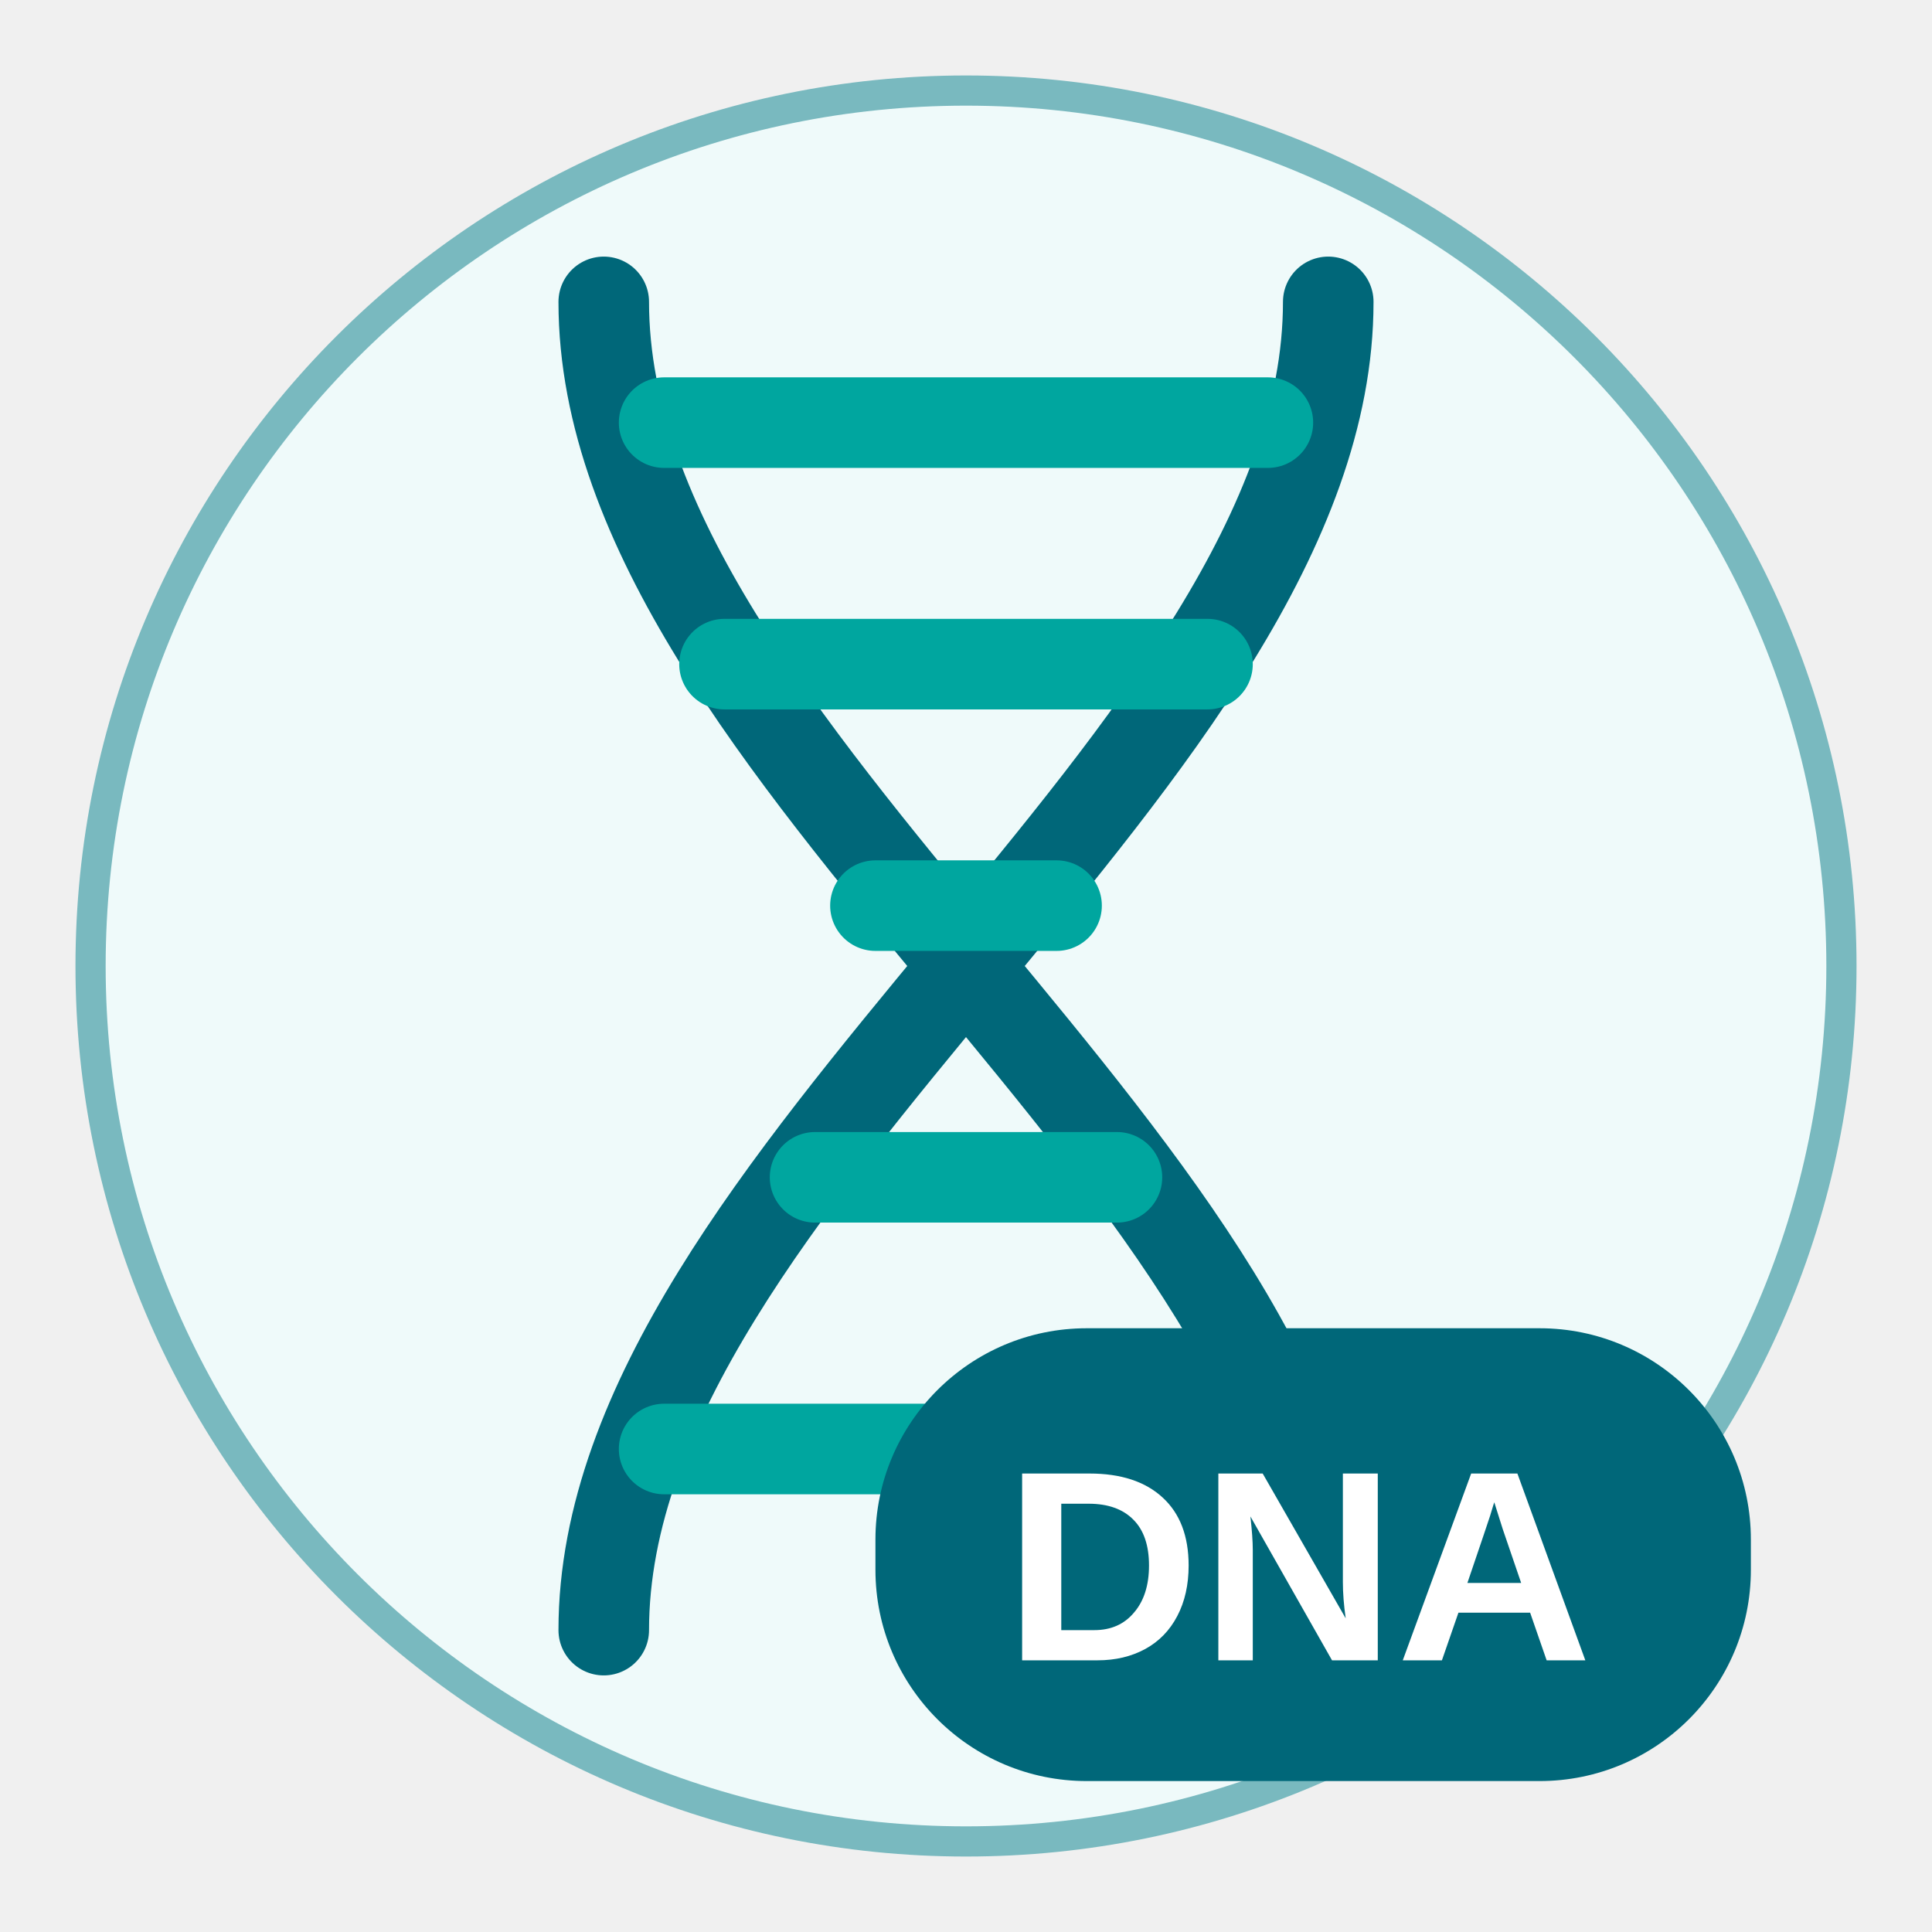
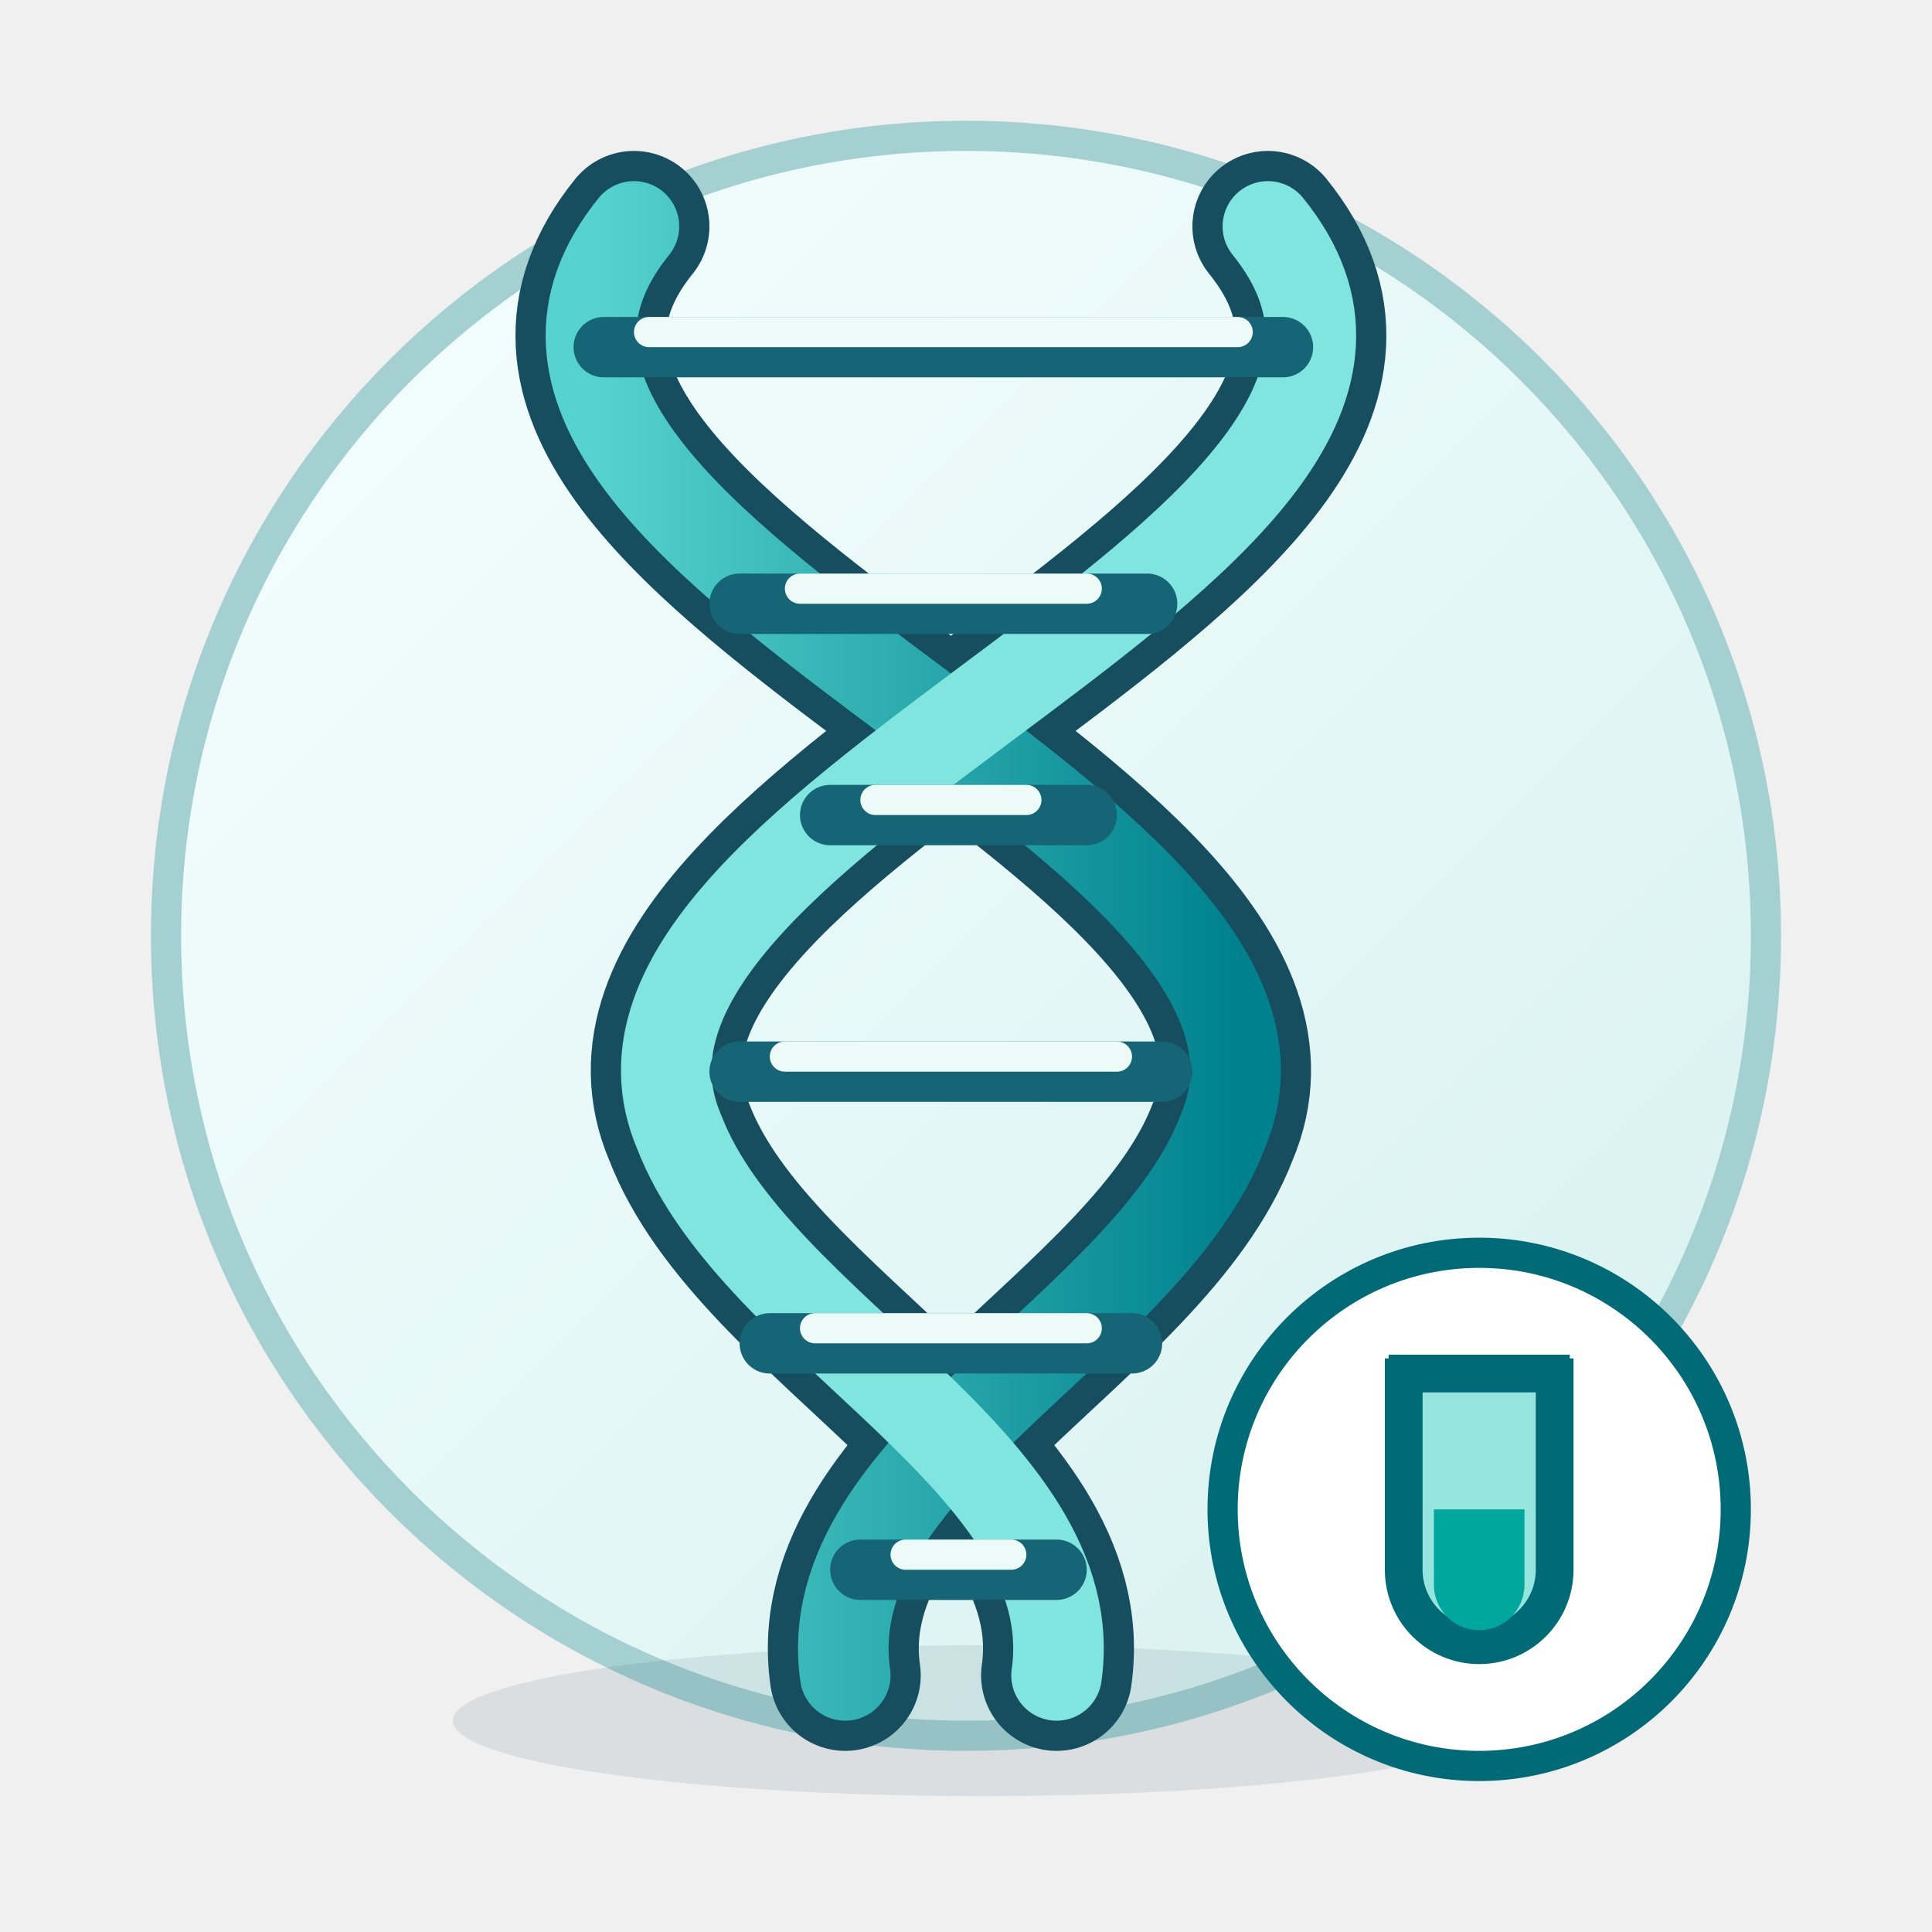
- <svg xmlns="http://www.w3.org/2000/svg" viewBox="0 0 64 64">
-   <circle cx="32" cy="32" r="29" fill="#effafa" stroke="#79b9bf" />
-   <g fill="none" stroke="#006779" stroke-width="3" stroke-linecap="round">
-     <path d="M20 10c0 15 24 29 24 44M44 10c0 15-24 29-24 44" />
-     <path d="M22 14h20M24 22h16M29 30h6M27 39h10M22 48h20" stroke="#00a69f" />
+ <svg xmlns="http://www.w3.org/2000/svg" viewBox="0 0 128 128">
+   <defs>
+     <linearGradient id="a" x2="1" y2="1">
+       <stop stop-color="#f6ffff" />
+       <stop offset="1" stop-color="#d6f0ef" />
+     </linearGradient>
+     <linearGradient id="b">
+       <stop stop-color="#56d3ce" />
+       <stop offset="1" stop-color="#00828e" />
+     </linearGradient>
+   </defs>
+   <circle cx="64" cy="62" r="53" fill="url(#a)" stroke="#a4d0d2" stroke-width="2" />
+   <ellipse cx="65" cy="114" rx="35" ry="5" fill="#153f50" opacity=".1" />
+   <g stroke="#164e60" stroke-linecap="round" stroke-linejoin="round">
+     <path d="M42 15C25 36 90 54 81 75c-5 13-27 22-25 36" fill="none" stroke-width="10" />
+     <path d="M84 15C101 36 36 54 45 75c5 13 27 22 25 36" fill="none" stroke-width="10" />
+     <path d="M42 15C25 36 90 54 81 75c-5 13-27 22-25 36" fill="none" stroke="url(#b)" stroke-width="6" />
+     <path d="M84 15C101 36 36 54 45 75c5 13 27 22 25 36" fill="none" stroke="#81e5df" stroke-width="6" />
+     <g stroke-width="4">
+       <path d="m40 23 45 0m-36 17 27 0m-21 14 17 0m-23 17 28 0m-26 18 24 0m-18 15 13 0" stroke="#166576" />
+       <path d="m43 22 39 0m-29 17 19 0m-14 14 10 0m-16 17 22 0m-20 18 18 0m-12 15 7 0" stroke="#ecfbf8" stroke-width="2" />
+     </g>
  </g>
-   <rect x="29" y="44" width="29" height="15" rx="7" fill="#006779" />
-   <text x="43" y="55" text-anchor="middle" font-family="Arial" font-size="9" font-weight="bold" fill="white">DNA</text>
+   <g transform="translate(82 84)">
+     <circle cx="16" cy="16" r="17" fill="white" stroke="#006a76" stroke-width="2" />
+     <path d="M11 6v14a5 5 0 0 0 10 0V6m-11 1h12" fill="#95e5de" stroke="#006a76" stroke-width="2.5" />
+     <path d="M13 16h6v5a3 3 0 0 1-6 0Z" fill="#00a79c" />
+   </g>
</svg>
